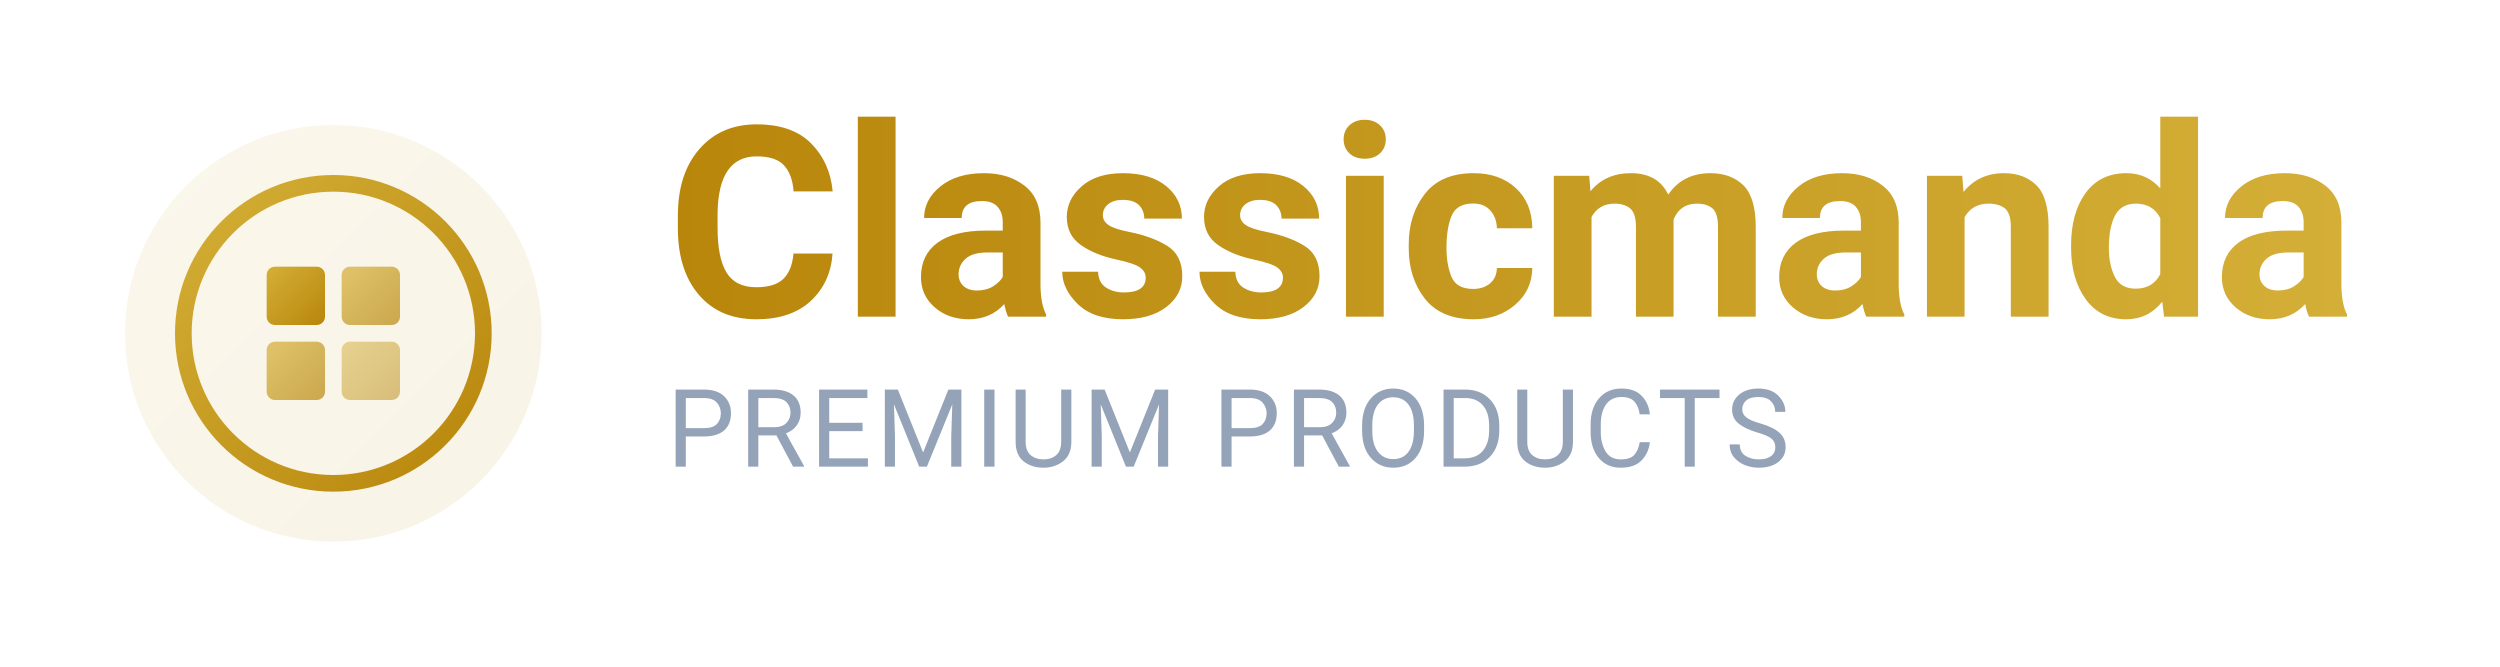
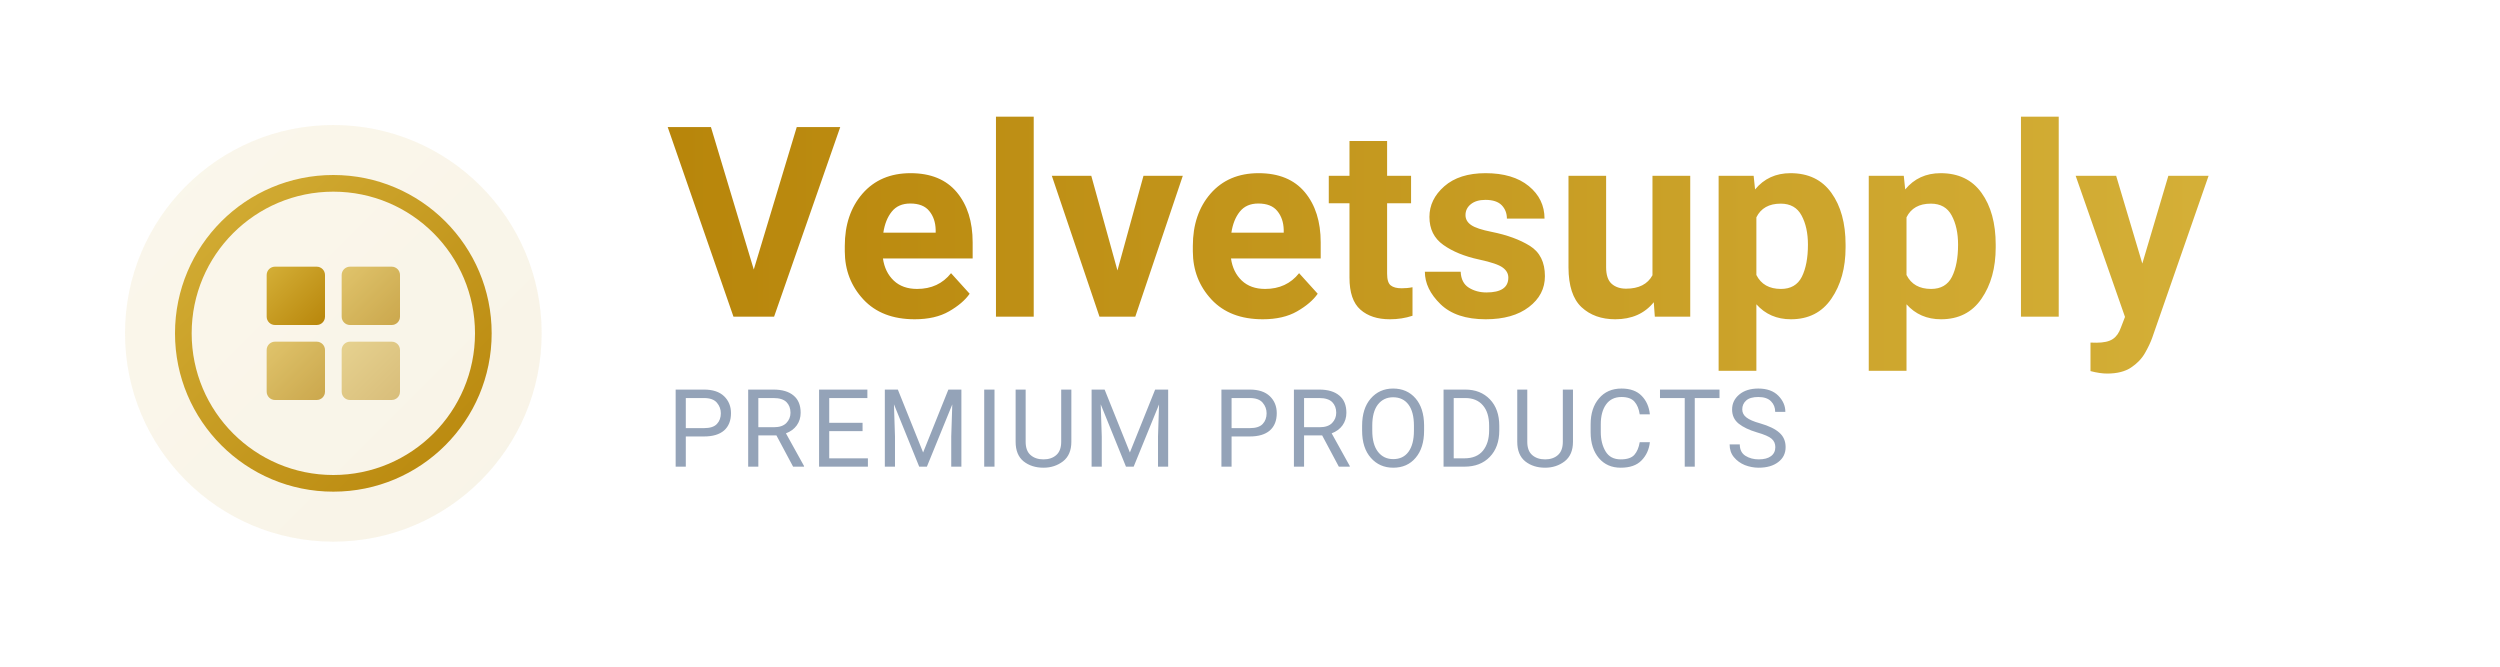
<svg xmlns="http://www.w3.org/2000/svg" width="300" height="80" viewBox="0 0 300 80" fill="none">
  <defs>
    <linearGradient id="logoGradient" x1="0%" y1="0%" x2="100%" y2="100%">
      <stop offset="0%" style="stop-color:#D4AF37;stop-opacity:1" />
      <stop offset="100%" style="stop-color:#B8860B;stop-opacity:1" />
    </linearGradient>
    <linearGradient id="textGradient" x1="0%" y1="0%" x2="100%" y2="0%">
      <stop offset="0%" style="stop-color:#B8860B;stop-opacity:1" />
      <stop offset="100%" style="stop-color:#D4AF37;stop-opacity:1" />
    </linearGradient>
  </defs>
  <circle cx="40" cy="40" r="25" fill="url(#logoGradient)" opacity="0.1" />
  <circle cx="40" cy="40" r="18" fill="none" stroke="url(#logoGradient)" stroke-width="2" />
  <rect x="32" y="32" width="7" height="7" fill="url(#logoGradient)" rx="1" />
  <rect x="41" y="32" width="7" height="7" fill="url(#logoGradient)" rx="1" opacity="0.7" />
  <rect x="32" y="41" width="7" height="7" fill="url(#logoGradient)" rx="1" opacity="0.7" />
  <rect x="41" y="41" width="7" height="7" fill="url(#logoGradient)" rx="1" opacity="0.5" />
  <text x="80" y="38" font-family="-apple-system, BlinkMacSystemFont, 'Segoe UI', Roboto, sans-serif" font-size="32" font-weight="700" fill="url(#textGradient)">
-     Classicmanda
+     Velvetsupply
  </text>
  <text x="80" y="56" font-family="-apple-system, BlinkMacSystemFont, 'Segoe UI', Roboto, sans-serif" font-size="13" font-weight="400" fill="#94a3b8" letter-spacing="0.5px">
    PREMIUM PRODUCTS
  </text>
  <line x1="80" y1="60" x2="260" y2="60" stroke="url(#logoGradient)" stroke-width="1" opacity="0.3" />
</svg>
